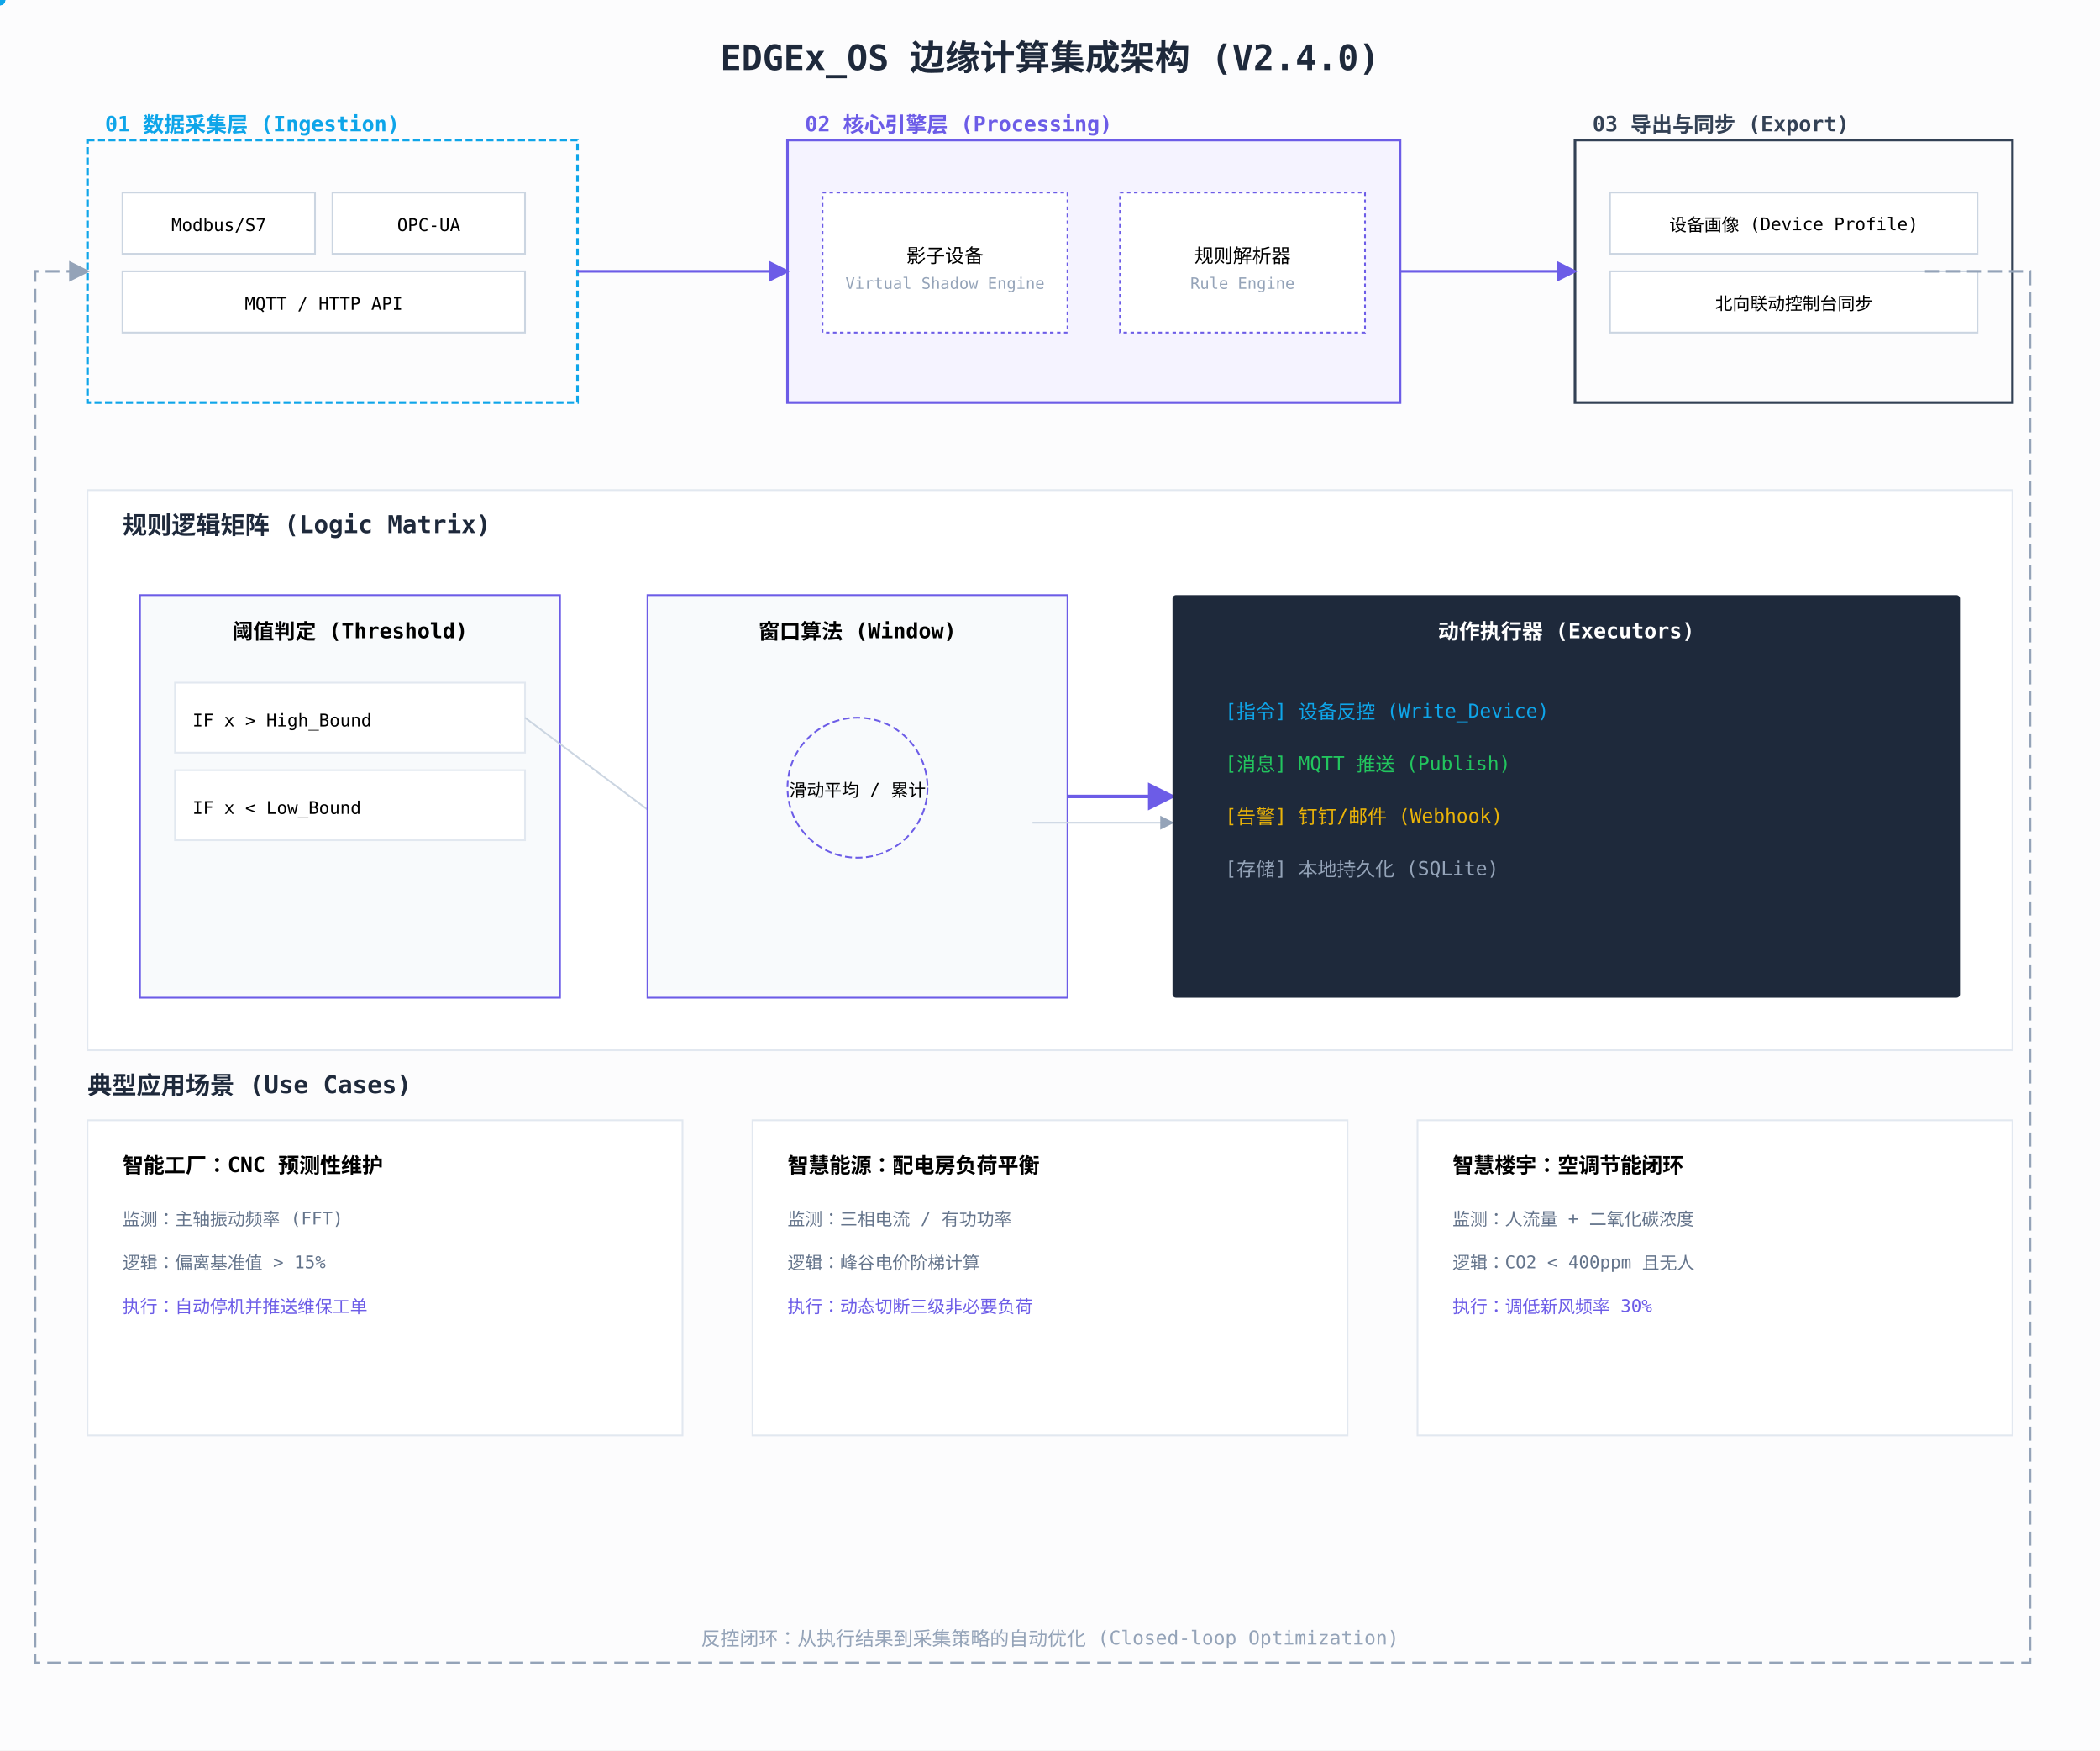
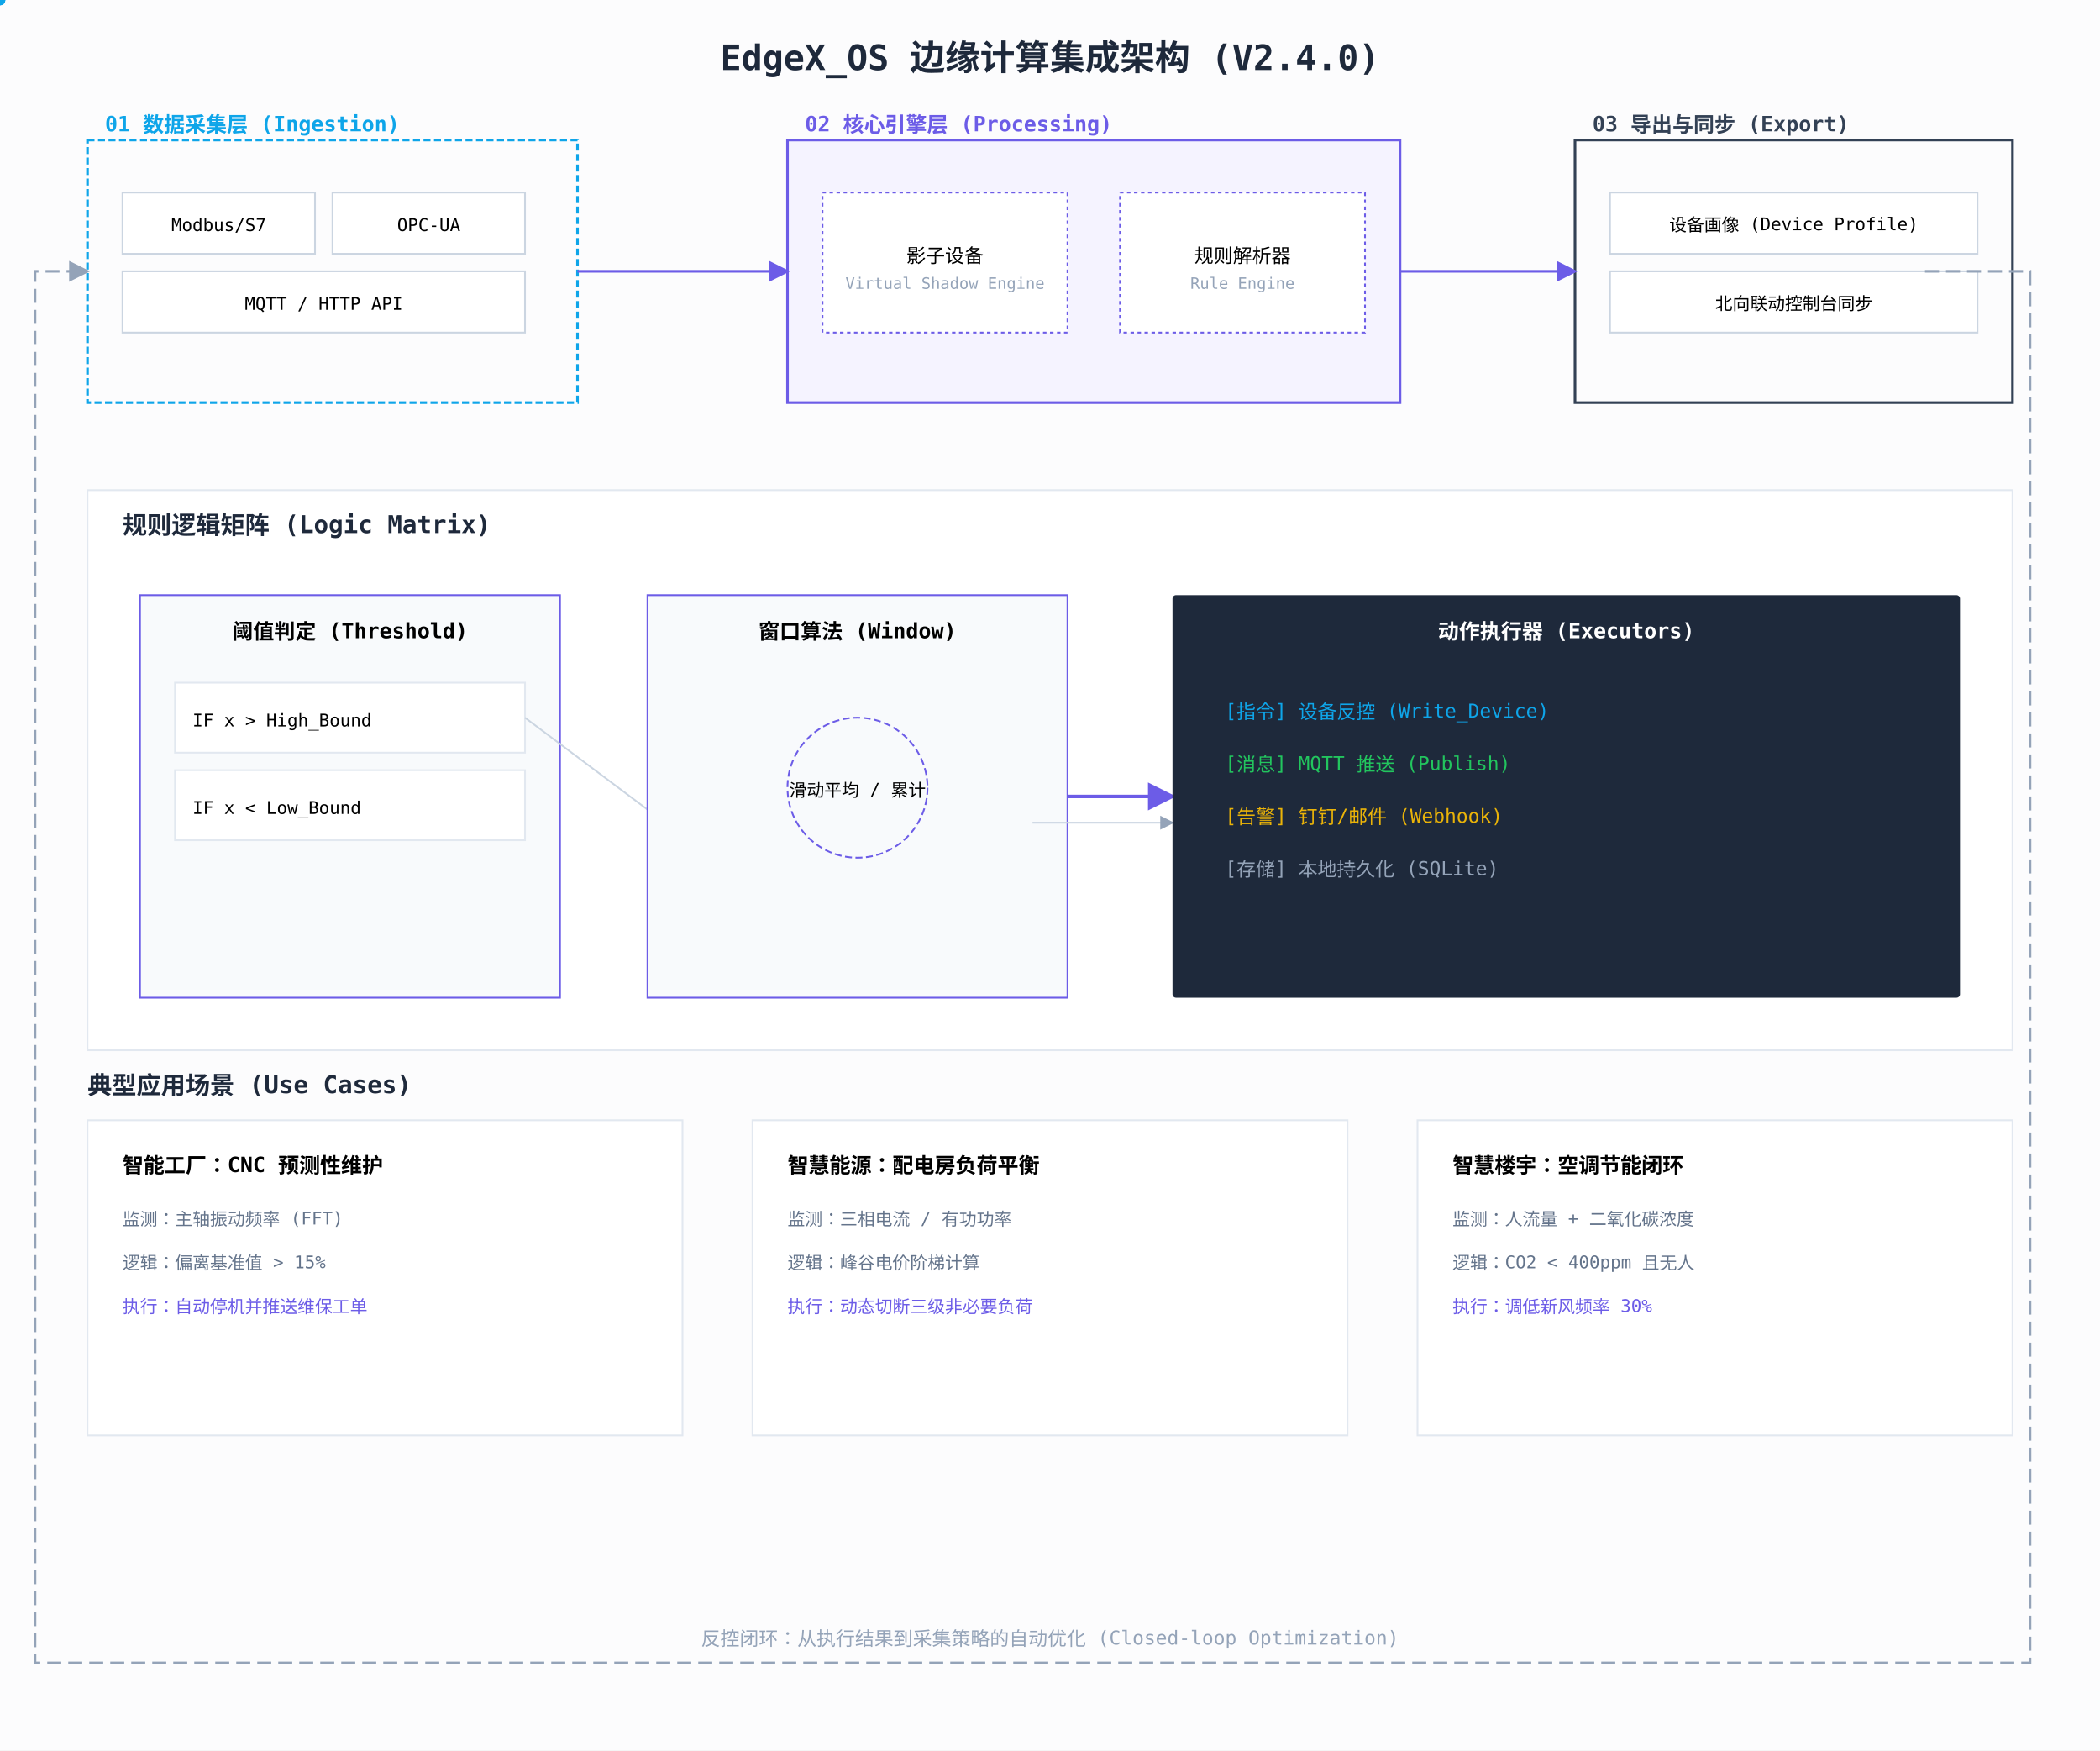
<svg xmlns="http://www.w3.org/2000/svg" width="1200" height="1000" viewBox="0 0 1200 1000">
  <defs>
    <marker id="arrow" markerWidth="8" markerHeight="8" refX="7" refY="4" orient="auto">
      <path d="M0,0 L8,4 L0,8 Z" fill="#94a3b8" />
    </marker>
    <marker id="arrow-active" markerWidth="8" markerHeight="8" refX="7" refY="4" orient="auto">
      <path d="M0,0 L8,4 L0,8 Z" fill="#6c5ce7" />
    </marker>
    <path id="anim_loop" d="M1100 155 L1160 155 L1160 950 L20 950 L20 155 L50 155" fill="none" />
    <circle id="pt" r="3" fill="#0ea5e9" />
  </defs>
  <rect width="1200" height="1000" fill="#fcfcfd" />
  <g transform="translate(50, 60)">
-     <text x="550" y="-20" text-anchor="middle" font-family="PingFang SC, monospace" font-size="20" font-weight="bold" fill="#1e293b">EDGEx_OS 边缘计算集成架构 (V2.4.0)</text>
+     <text x="550" y="-20" text-anchor="middle" font-family="PingFang SC, monospace" font-size="20" font-weight="bold" fill="#1e293b">EdgeX_OS 边缘计算集成架构 (V2.4.0)</text>
    <rect x="0" y="20" width="280" height="150" fill="none" stroke="#0ea5e9" stroke-width="1.5" stroke-dasharray="4,2" />
    <text x="10" y="15" font-family="PingFang SC, monospace" font-size="12" fill="#0ea5e9" font-weight="bold">01 数据采集层 (Ingestion)</text>
    <g transform="translate(20, 50)">
      <rect width="110" height="35" fill="#fff" stroke="#cbd5e1" />
      <text x="55" y="22" text-anchor="middle" font-family="monospace" font-size="10">Modbus/S7</text>
      <rect x="120" width="110" height="35" fill="#fff" stroke="#cbd5e1" />
      <text x="175" y="22" text-anchor="middle" font-family="monospace" font-size="10">OPC-UA</text>
      <rect y="45" width="230" height="35" fill="#fff" stroke="#cbd5e1" />
      <text x="115" y="67" text-anchor="middle" font-family="monospace" font-size="10">MQTT / HTTP API</text>
    </g>
    <rect x="400" y="20" width="350" height="150" fill="#f5f3ff" stroke="#6c5ce7" stroke-width="1.5" />
    <text x="410" y="15" font-family="PingFang SC, monospace" font-size="12" fill="#6c5ce7" font-weight="bold">02 核心引擎层 (Processing)</text>
    <g transform="translate(420, 50)">
      <rect width="140" height="80" fill="#fff" stroke="#6c5ce7" stroke-dasharray="2,2" />
      <text x="70" y="40" text-anchor="middle" font-family="PingFang SC, monospace" font-size="11">影子设备</text>
      <text x="70" y="55" text-anchor="middle" font-family="monospace" font-size="9" fill="#94a3b8">Virtual Shadow Engine</text>
      <rect x="170" width="140" height="80" fill="#fff" stroke="#6c5ce7" stroke-dasharray="2,2" />
      <text x="240" y="40" text-anchor="middle" font-family="PingFang SC, monospace" font-size="11">规则解析器</text>
      <text x="240" y="55" text-anchor="middle" font-family="monospace" font-size="9" fill="#94a3b8">Rule Engine</text>
    </g>
    <rect x="850" y="20" width="250" height="150" fill="none" stroke="#334155" stroke-width="1.5" />
    <text x="860" y="15" font-family="PingFang SC, monospace" font-size="12" fill="#334155" font-weight="bold">03 导出与同步 (Export)</text>
    <g transform="translate(870, 50)">
      <rect width="210" height="35" fill="#fff" stroke="#cbd5e1" />
      <text x="105" y="22" text-anchor="middle" font-family="PingFang SC, monospace" font-size="10">设备画像 (Device Profile)</text>
      <rect y="45" width="210" height="35" fill="#fff" stroke="#cbd5e1" />
      <text x="105" y="67" text-anchor="middle" font-family="PingFang SC, monospace" font-size="10">北向联动控制台同步</text>
    </g>
    <path d="M280 95 L400 95" stroke="#6c5ce7" stroke-width="1.5" marker-end="url(#arrow-active)" />
    <path d="M750 95 L850 95" stroke="#6c5ce7" stroke-width="1.5" marker-end="url(#arrow-active)" />
  </g>
  <g transform="translate(50, 280)">
    <rect width="1100" height="320" fill="#fff" stroke="#e2e8f0" stroke-width="1" />
    <text x="20" y="25" font-family="PingFang SC, monospace" font-size="14" font-weight="bold" fill="#1e293b">规则逻辑矩阵 (Logic Matrix)</text>
    <g transform="translate(30, 60)">
      <rect width="240" height="230" fill="#f8fafc" stroke="#6c5ce7" stroke-width="1" />
      <text x="120" y="25" text-anchor="middle" font-family="PingFang SC, monospace" font-size="12" font-weight="bold">阈值判定 (Threshold)</text>
      <rect x="20" y="50" width="200" height="40" fill="#fff" stroke="#e2e8f0" />
      <text x="30" y="75" font-family="monospace" font-size="10">IF x &gt; High_Bound</text>
      <rect x="20" y="100" width="200" height="40" fill="#fff" stroke="#e2e8f0" />
      <text x="30" y="125" font-family="monospace" font-size="10">IF x &lt; Low_Bound</text>
      <path d="M220 70 L300 130" stroke="#cbd5e1" stroke-width="1" fill="none" marker-end="url(#arrow)" />
    </g>
    <g transform="translate(320, 60)">
      <rect width="240" height="230" fill="#f8fafc" stroke="#6c5ce7" stroke-width="1" />
      <text x="120" y="25" text-anchor="middle" font-family="PingFang SC, monospace" font-size="12" font-weight="bold">窗口算法 (Window)</text>
      <circle cx="120" cy="110" r="40" fill="none" stroke="#6c5ce7" stroke-dasharray="4,2" />
      <text x="120" y="115" text-anchor="middle" font-family="PingFang SC, monospace" font-size="10">滑动平均 / 累计</text>
      <path d="M220 130 L300 130" stroke="#cbd5e1" stroke-width="1" fill="none" marker-end="url(#arrow)" />
    </g>
    <path d="M560 175 L620 175" stroke="#6c5ce7" stroke-width="2" marker-end="url(#arrow-active)" />
    <g transform="translate(620, 60)">
      <rect width="450" height="230" fill="#1e293b" rx="2" />
      <text x="225" y="25" text-anchor="middle" font-family="PingFang SC, monospace" font-size="12" font-weight="bold" fill="#fff">动作执行器 (Executors)</text>
      <g transform="translate(30, 50)">
        <text x="0" y="20" font-family="monospace" font-size="11" fill="#0ea5e9">[指令] 设备反控 (Write_Device)</text>
        <text x="0" y="50" font-family="monospace" font-size="11" fill="#22c55e">[消息] MQTT 推送 (Publish)</text>
        <text x="0" y="80" font-family="monospace" font-size="11" fill="#eab308">[告警] 钉钉/邮件 (Webhook)</text>
        <text x="0" y="110" font-family="monospace" font-size="11" fill="#94a3b8">[存储] 本地持久化 (SQLite)</text>
      </g>
    </g>
  </g>
  <g transform="translate(50, 640)">
    <text x="0" y="-15" font-family="PingFang SC, monospace" font-size="14" font-weight="bold" fill="#1e293b">典型应用场景 (Use Cases)</text>
    <rect x="0" y="0" width="340" height="180" fill="#fff" stroke="#e2e8f0" />
    <text x="20" y="30" font-family="PingFang SC, monospace" font-size="12" font-weight="bold">智能工厂：CNC 预测性维护</text>
    <text x="20" y="60" font-family="PingFang SC, monospace" font-size="10" fill="#64748b">监测：主轴振动频率 (FFT)</text>
    <text x="20" y="85" font-family="PingFang SC, monospace" font-size="10" fill="#64748b">逻辑：偏离基准值 &gt; 15%</text>
    <text x="20" y="110" font-family="PingFang SC, monospace" font-size="10" fill="#6c5ce7">执行：自动停机并推送维保工单</text>
    <rect x="380" y="0" width="340" height="180" fill="#fff" stroke="#e2e8f0" />
    <text x="400" y="30" font-family="PingFang SC, monospace" font-size="12" font-weight="bold">智慧能源：配电房负荷平衡</text>
    <text x="400" y="60" font-family="PingFang SC, monospace" font-size="10" fill="#64748b">监测：三相电流 / 有功功率</text>
    <text x="400" y="85" font-family="PingFang SC, monospace" font-size="10" fill="#64748b">逻辑：峰谷电价阶梯计算</text>
    <text x="400" y="110" font-family="PingFang SC, monospace" font-size="10" fill="#6c5ce7">执行：动态切断三级非必要负荷</text>
    <rect x="760" y="0" width="340" height="180" fill="#fff" stroke="#e2e8f0" />
    <text x="780" y="30" font-family="PingFang SC, monospace" font-size="12" font-weight="bold">智慧楼宇：空调节能闭环</text>
    <text x="780" y="60" font-family="PingFang SC, monospace" font-size="10" fill="#64748b">监测：人流量 + 二氧化碳浓度</text>
    <text x="780" y="85" font-family="PingFang SC, monospace" font-size="10" fill="#64748b">逻辑：CO2 &lt; 400ppm 且无人</text>
    <text x="780" y="110" font-family="PingFang SC, monospace" font-size="10" fill="#6c5ce7">执行：调低新风频率 30%</text>
  </g>
  <path d="M1100 155 L1160 155 L1160 950 L20 950 L20 155 L50 155" stroke="#94a3b8" stroke-width="1.5" stroke-dasharray="8,4" fill="none" marker-end="url(#arrow)" />
  <use href="#pt">
    <animateMotion dur="6s" repeatCount="indefinite">
      <mpath href="#anim_loop" />
    </animateMotion>
  </use>
  <use href="#pt">
    <animateMotion dur="6s" begin="2s" repeatCount="indefinite">
      <mpath href="#anim_loop" />
    </animateMotion>
  </use>
  <use href="#pt">
    <animateMotion dur="6s" begin="4s" repeatCount="indefinite">
      <mpath href="#anim_loop" />
    </animateMotion>
  </use>
  <text x="600" y="940" text-anchor="middle" font-family="PingFang SC, monospace" font-size="11" fill="#94a3b8">反控闭环：从执行结果到采集策略的自动优化 (Closed-loop Optimization)</text>
</svg>
